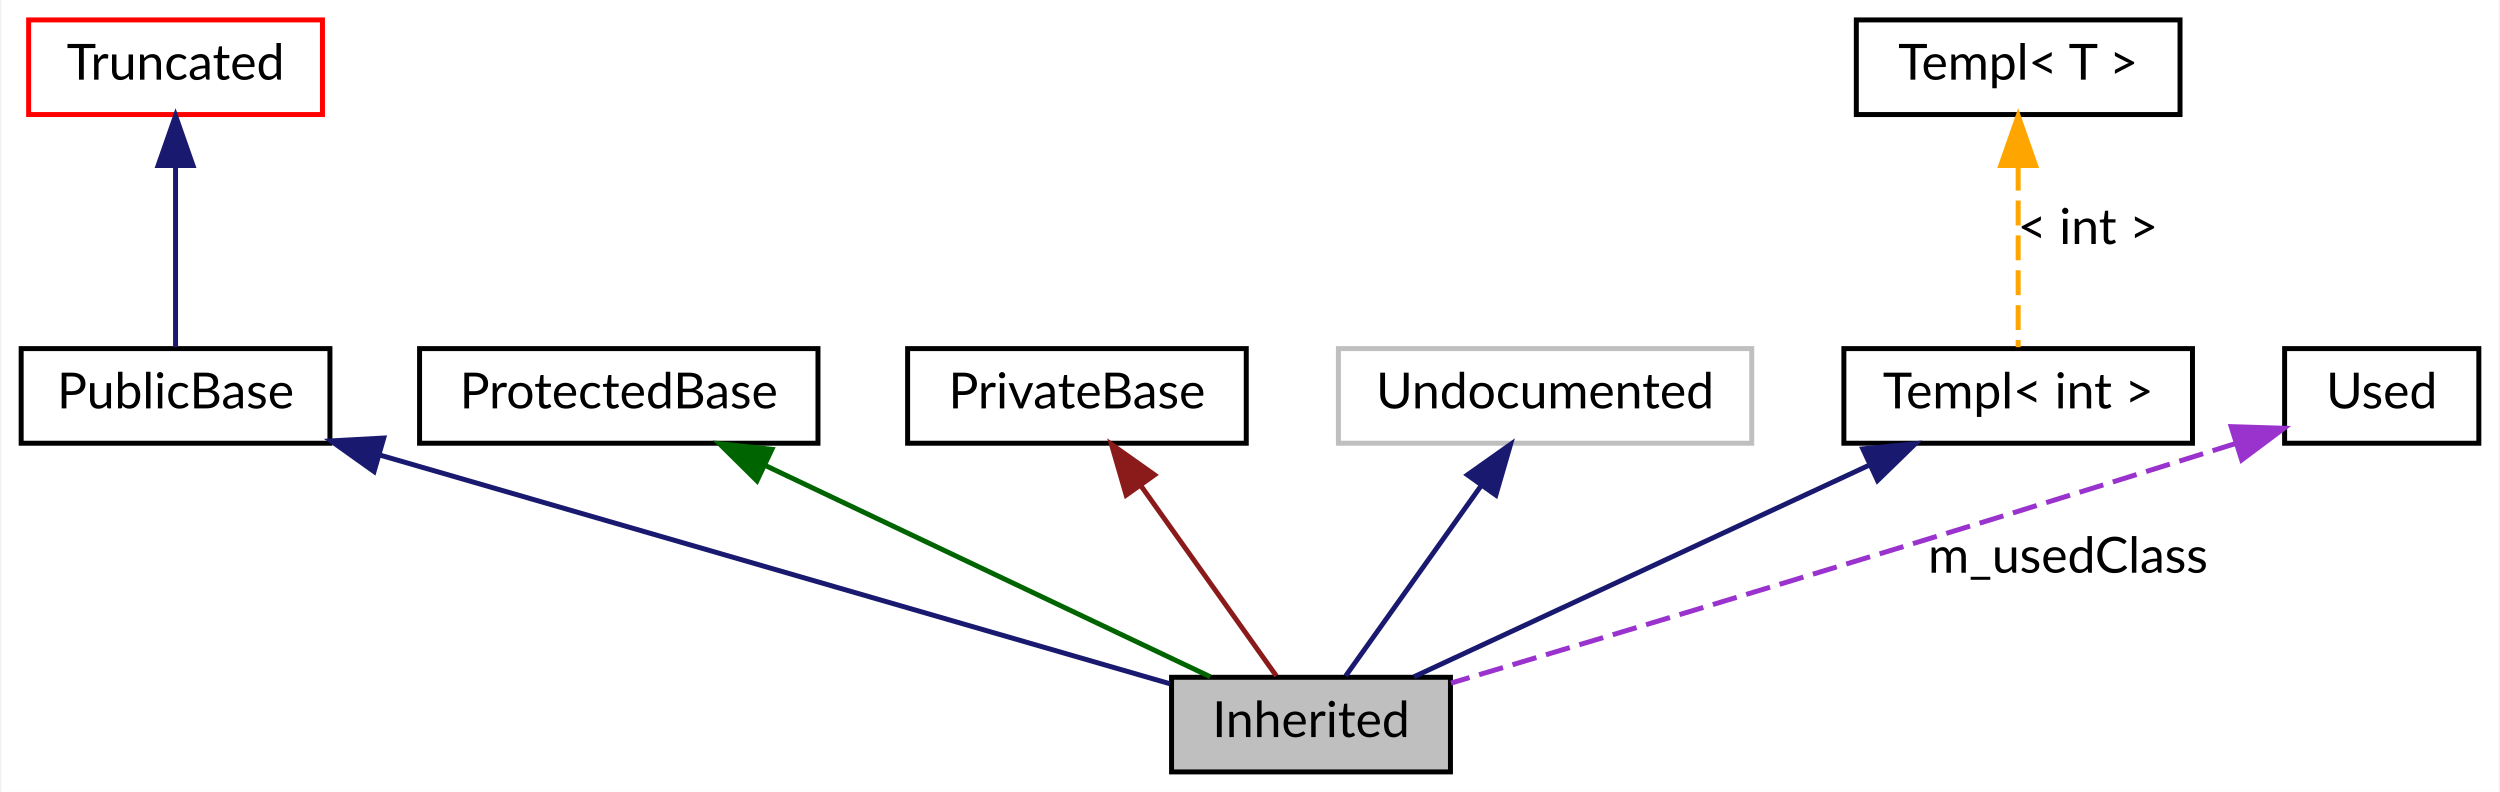
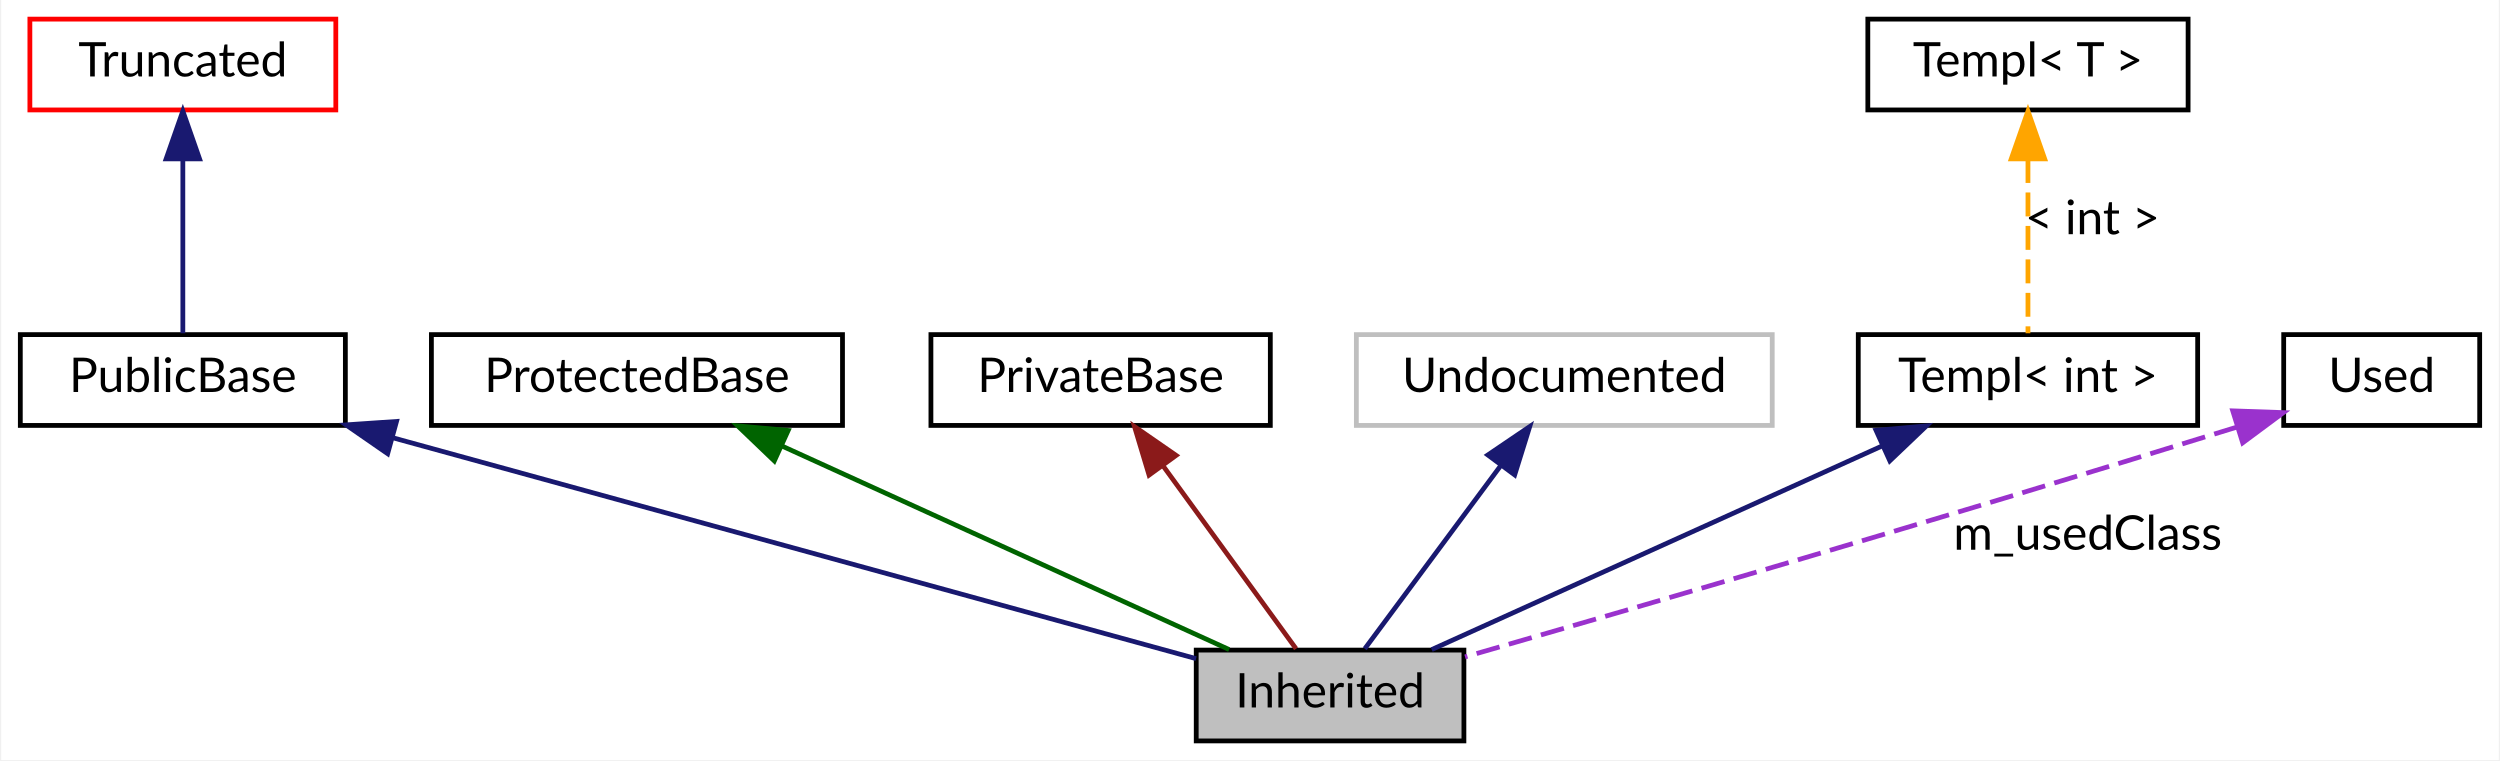
- <svg xmlns="http://www.w3.org/2000/svg" xmlns:xlink="http://www.w3.org/1999/xlink" width="502pt" height="159pt" viewBox="0.00 0.00 501.50 159.00">
+ <svg xmlns="http://www.w3.org/2000/svg" xmlns:xlink="http://www.w3.org/1999/xlink" width="523pt" height="159pt" viewBox="0.00 0.00 522.50 159.00">
  <g id="graph0" class="graph" transform="scale(1 1) rotate(0) translate(4 155)">
-     <polygon fill="#ffffff" stroke="transparent" points="-4,4 -4,-155 497.5,-155 497.5,4 -4,4" />
+     <polygon fill="#ffffff" stroke="transparent" points="-4,4 -4,-155 518.5,-155 518.5,4 -4,4" />
    <g id="node1" class="node">
-       <polygon fill="#bfbfbf" stroke="#000000" points="287,-19 231,-19 231,0 287,0 287,-19" />
-       <text text-anchor="middle" x="259" y="-7" font-family="Lato" font-size="10.00" fill="#000000">Inherited</text>
+       <polygon fill="#bfbfbf" stroke="#000000" points="302,-19 246,-19 246,0 302,0 302,-19" />
+       <text text-anchor="middle" x="274" y="-7" font-family="Lato" font-size="10.00" fill="#000000">Inherited</text>
    </g>
    <g id="node2" class="node">
      <g id="a_node2">
        <a xlink:href="$classPublicBase.html" xlink:title="PublicBase">
-           <polygon fill="none" stroke="#000000" points="62,-85 0,-85 0,-66 62,-66 62,-85" />
-           <text text-anchor="middle" x="31" y="-73" font-family="Lato" font-size="10.00" fill="#000000">PublicBase</text>
+           <polygon fill="none" stroke="#000000" points="68,-85 0,-85 0,-66 68,-66 68,-85" />
+           <text text-anchor="middle" x="34" y="-73" font-family="Lato" font-size="10.00" fill="#000000">PublicBase</text>
        </a>
      </g>
    </g>
    <g id="edge1" class="edge">
-       <path fill="none" stroke="#191970" d="M71.842,-63.677C117.642,-50.419 190.72,-29.265 230.661,-17.703" />
-       <polygon fill="#191970" stroke="#191970" points="70.857,-60.319 62.224,-66.461 72.803,-67.043 70.857,-60.319" />
+       <path fill="none" stroke="#191970" d="M77.818,-63.45C126.779,-49.986 204.588,-28.588 245.968,-17.209" />
+       <polygon fill="#191970" stroke="#191970" points="76.845,-60.087 68.131,-66.114 78.701,-66.837 76.845,-60.087" />
    </g>
    <g id="node3" class="node">
      <g id="a_node3">
        <a xlink:href="$classTruncated.html" xlink:title="Truncated">
-           <polygon fill="none" stroke="#ff0000" points="60.5,-151 1.5,-151 1.5,-132 60.5,-132 60.5,-151" />
-           <text text-anchor="middle" x="31" y="-139" font-family="Lato" font-size="10.00" fill="#000000">Truncated</text>
+           <polygon fill="none" stroke="#ff0000" points="66,-151 2,-151 2,-132 66,-132 66,-151" />
+           <text text-anchor="middle" x="34" y="-139" font-family="Lato" font-size="10.00" fill="#000000">Truncated</text>
        </a>
      </g>
    </g>
    <g id="edge2" class="edge">
-       <path fill="none" stroke="#191970" d="M31,-121.732C31,-109.697 31,-94.847 31,-85.278" />
-       <polygon fill="#191970" stroke="#191970" points="27.5,-121.761 31,-131.762 34.5,-121.761 27.5,-121.761" />
+       <path fill="none" stroke="#191970" d="M34,-121.732C34,-109.697 34,-94.847 34,-85.278" />
+       <polygon fill="#191970" stroke="#191970" points="30.5,-121.761 34,-131.762 37.5,-121.761 30.5,-121.761" />
    </g>
    <g id="node4" class="node">
      <g id="a_node4">
        <a xlink:href="$classProtectedBase.html" xlink:title="ProtectedBase">
-           <polygon fill="none" stroke="#000000" points="160,-85 80,-85 80,-66 160,-66 160,-85" />
-           <text text-anchor="middle" x="120" y="-73" font-family="Lato" font-size="10.00" fill="#000000">ProtectedBase</text>
+           <polygon fill="none" stroke="#000000" points="172,-85 86,-85 86,-66 172,-66 172,-85" />
+           <text text-anchor="middle" x="129" y="-73" font-family="Lato" font-size="10.00" fill="#000000">ProtectedBase</text>
        </a>
      </g>
    </g>
    <g id="edge3" class="edge">
-       <path fill="none" stroke="#006400" d="M149.507,-61.489C176.358,-48.74 215.282,-30.258 238.764,-19.108" />
-       <polygon fill="#006400" stroke="#006400" points="147.744,-58.452 140.212,-65.903 150.746,-64.775 147.744,-58.452" />
+       <path fill="none" stroke="#006400" d="M159.413,-61.657C187.435,-48.902 228.287,-30.307 252.89,-19.108" />
+       <polygon fill="#006400" stroke="#006400" points="157.736,-58.575 150.084,-65.903 160.636,-64.946 157.736,-58.575" />
    </g>
    <g id="node5" class="node">
      <g id="a_node5">
        <a xlink:href="$classPrivateBase.html" xlink:title="PrivateBase">
-           <polygon fill="none" stroke="#000000" points="246,-85 178,-85 178,-66 246,-66 246,-85" />
-           <text text-anchor="middle" x="212" y="-73" font-family="Lato" font-size="10.00" fill="#000000">PrivateBase</text>
+           <polygon fill="none" stroke="#000000" points="261.5,-85 190.5,-85 190.5,-66 261.5,-66 261.5,-85" />
+           <text text-anchor="middle" x="226" y="-73" font-family="Lato" font-size="10.00" fill="#000000">PrivateBase</text>
        </a>
      </g>
    </g>
    <g id="edge4" class="edge">
-       <path fill="none" stroke="#8b1a1a" d="M224.782,-57.551C233.559,-45.226 244.875,-29.335 252.036,-19.279" />
-       <polygon fill="#8b1a1a" stroke="#8b1a1a" points="221.885,-55.586 218.935,-65.761 227.587,-59.646 221.885,-55.586" />
+       <path fill="none" stroke="#8b1a1a" d="M239.054,-57.551C248.018,-45.226 259.574,-29.335 266.888,-19.279" />
+       <polygon fill="#8b1a1a" stroke="#8b1a1a" points="236.134,-55.615 233.083,-65.761 241.795,-59.733 236.134,-55.615" />
    </g>
    <g id="node6" class="node">
-       <polygon fill="none" stroke="#bfbfbf" points="347.5,-85 264.5,-85 264.5,-66 347.5,-66 347.5,-85" />
-       <text text-anchor="middle" x="306" y="-73" font-family="Lato" font-size="10.00" fill="#000000">Undocumented</text>
+       <polygon fill="none" stroke="#bfbfbf" points="366.5,-85 279.5,-85 279.5,-66 366.5,-66 366.5,-85" />
+       <text text-anchor="middle" x="323" y="-73" font-family="Lato" font-size="10.00" fill="#000000">Undocumented</text>
    </g>
    <g id="edge5" class="edge">
-       <path fill="none" stroke="#191970" d="M293.218,-57.551C284.441,-45.226 273.125,-29.335 265.964,-19.279" />
-       <polygon fill="#191970" stroke="#191970" points="290.413,-59.646 299.065,-65.761 296.115,-55.586 290.413,-59.646" />
+       <path fill="none" stroke="#191970" d="M309.674,-57.551C300.524,-45.226 288.726,-29.335 281.26,-19.279" />
+       <polygon fill="#191970" stroke="#191970" points="306.999,-59.819 315.77,-65.761 312.619,-55.646 306.999,-59.819" />
    </g>
    <g id="node7" class="node">
      <g id="a_node7">
        <a xlink:href="$classTempl.html" xlink:title="Templ&lt; int &gt;">
-           <polygon fill="none" stroke="#000000" points="436,-85 366,-85 366,-66 436,-66 436,-85" />
-           <text text-anchor="middle" x="401" y="-73" font-family="Lato" font-size="10.00" fill="#000000">Templ&lt; int &gt;</text>
+           <polygon fill="none" stroke="#000000" points="455.5,-85 384.5,-85 384.5,-66 455.5,-66 455.5,-85" />
+           <text text-anchor="middle" x="420" y="-73" font-family="Lato" font-size="10.00" fill="#000000">Templ&lt; int &gt;</text>
        </a>
      </g>
    </g>
    <g id="edge6" class="edge">
-       <path fill="none" stroke="#191970" d="M371.216,-61.657C343.774,-48.902 303.767,-30.307 279.673,-19.108" />
-       <polygon fill="#191970" stroke="#191970" points="369.808,-64.862 380.352,-65.903 372.759,-58.514 369.808,-64.862" />
+       <path fill="none" stroke="#191970" d="M389.377,-61.657C361.162,-48.902 320.028,-30.307 295.255,-19.108" />
+       <polygon fill="#191970" stroke="#191970" points="388.216,-64.973 398.77,-65.903 391.1,-58.594 388.216,-64.973" />
    </g>
    <g id="node8" class="node">
      <g id="a_node8">
        <a xlink:href="$classTempl.html" xlink:title="Templ&lt; T &gt;">
-           <polygon fill="none" stroke="#000000" points="433.5,-151 368.5,-151 368.5,-132 433.5,-132 433.5,-151" />
-           <text text-anchor="middle" x="401" y="-139" font-family="Lato" font-size="10.00" fill="#000000">Templ&lt; T &gt;</text>
+           <polygon fill="none" stroke="#000000" points="453.5,-151 386.5,-151 386.5,-132 453.5,-132 453.5,-151" />
+           <text text-anchor="middle" x="420" y="-139" font-family="Lato" font-size="10.00" fill="#000000">Templ&lt; T &gt;</text>
        </a>
      </g>
    </g>
    <g id="edge7" class="edge">
-       <path fill="none" stroke="#ffa500" stroke-dasharray="5,2" d="M401,-121.732C401,-109.697 401,-94.847 401,-85.278" />
-       <polygon fill="#ffa500" stroke="#ffa500" points="397.5,-121.761 401,-131.762 404.5,-121.761 397.5,-121.761" />
-       <text text-anchor="middle" x="415" y="-106" font-family="Lato" font-size="10.00" fill="#000000">&lt; int &gt;</text>
+       <path fill="none" stroke="#ffa500" stroke-dasharray="5,2" d="M420,-121.732C420,-109.697 420,-94.847 420,-85.278" />
+       <polygon fill="#ffa500" stroke="#ffa500" points="416.5,-121.761 420,-131.762 423.5,-121.761 416.5,-121.761" />
+       <text text-anchor="middle" x="433.5" y="-106" font-family="Lato" font-size="10.00" fill="#000000">&lt; int &gt;</text>
    </g>
    <g id="node9" class="node">
      <g id="a_node9">
        <a xlink:href="$classUsed.html" xlink:title="Used">
-           <polygon fill="none" stroke="#000000" points="493.5,-85 454.5,-85 454.5,-66 493.5,-66 493.5,-85" />
-           <text text-anchor="middle" x="474" y="-73" font-family="Lato" font-size="10.00" fill="#000000">Used</text>
+           <polygon fill="none" stroke="#000000" points="514.5,-85 473.5,-85 473.5,-66 514.5,-66 514.5,-85" />
+           <text text-anchor="middle" x="494" y="-73" font-family="Lato" font-size="10.00" fill="#000000">Used</text>
        </a>
      </g>
    </g>
    <g id="edge8" class="edge">
-       <path fill="none" stroke="#9a32cd" stroke-dasharray="5,2" d="M444.813,-65.99C382.826,-46.474 321.795,-28.159 287.103,-17.83" />
-       <polygon fill="#9a32cd" stroke="#9a32cd" points="443.773,-69.332 454.363,-69.004 445.88,-62.656 443.773,-69.332" />
-       <text text-anchor="middle" x="411" y="-40" font-family="Lato" font-size="10.00" fill="#000000">m_usedClass</text>
+       <path fill="none" stroke="#9a32cd" stroke-dasharray="5,2" d="M463.746,-65.665C400.84,-46.142 337.75,-27.793 302.233,-17.575" />
+       <polygon fill="#9a32cd" stroke="#9a32cd" points="462.84,-69.048 473.428,-68.68 464.921,-62.365 462.84,-69.048" />
+       <text text-anchor="middle" x="432.5" y="-40" font-family="Lato" font-size="10.00" fill="#000000">m_usedClass</text>
    </g>
  </g>
</svg>
